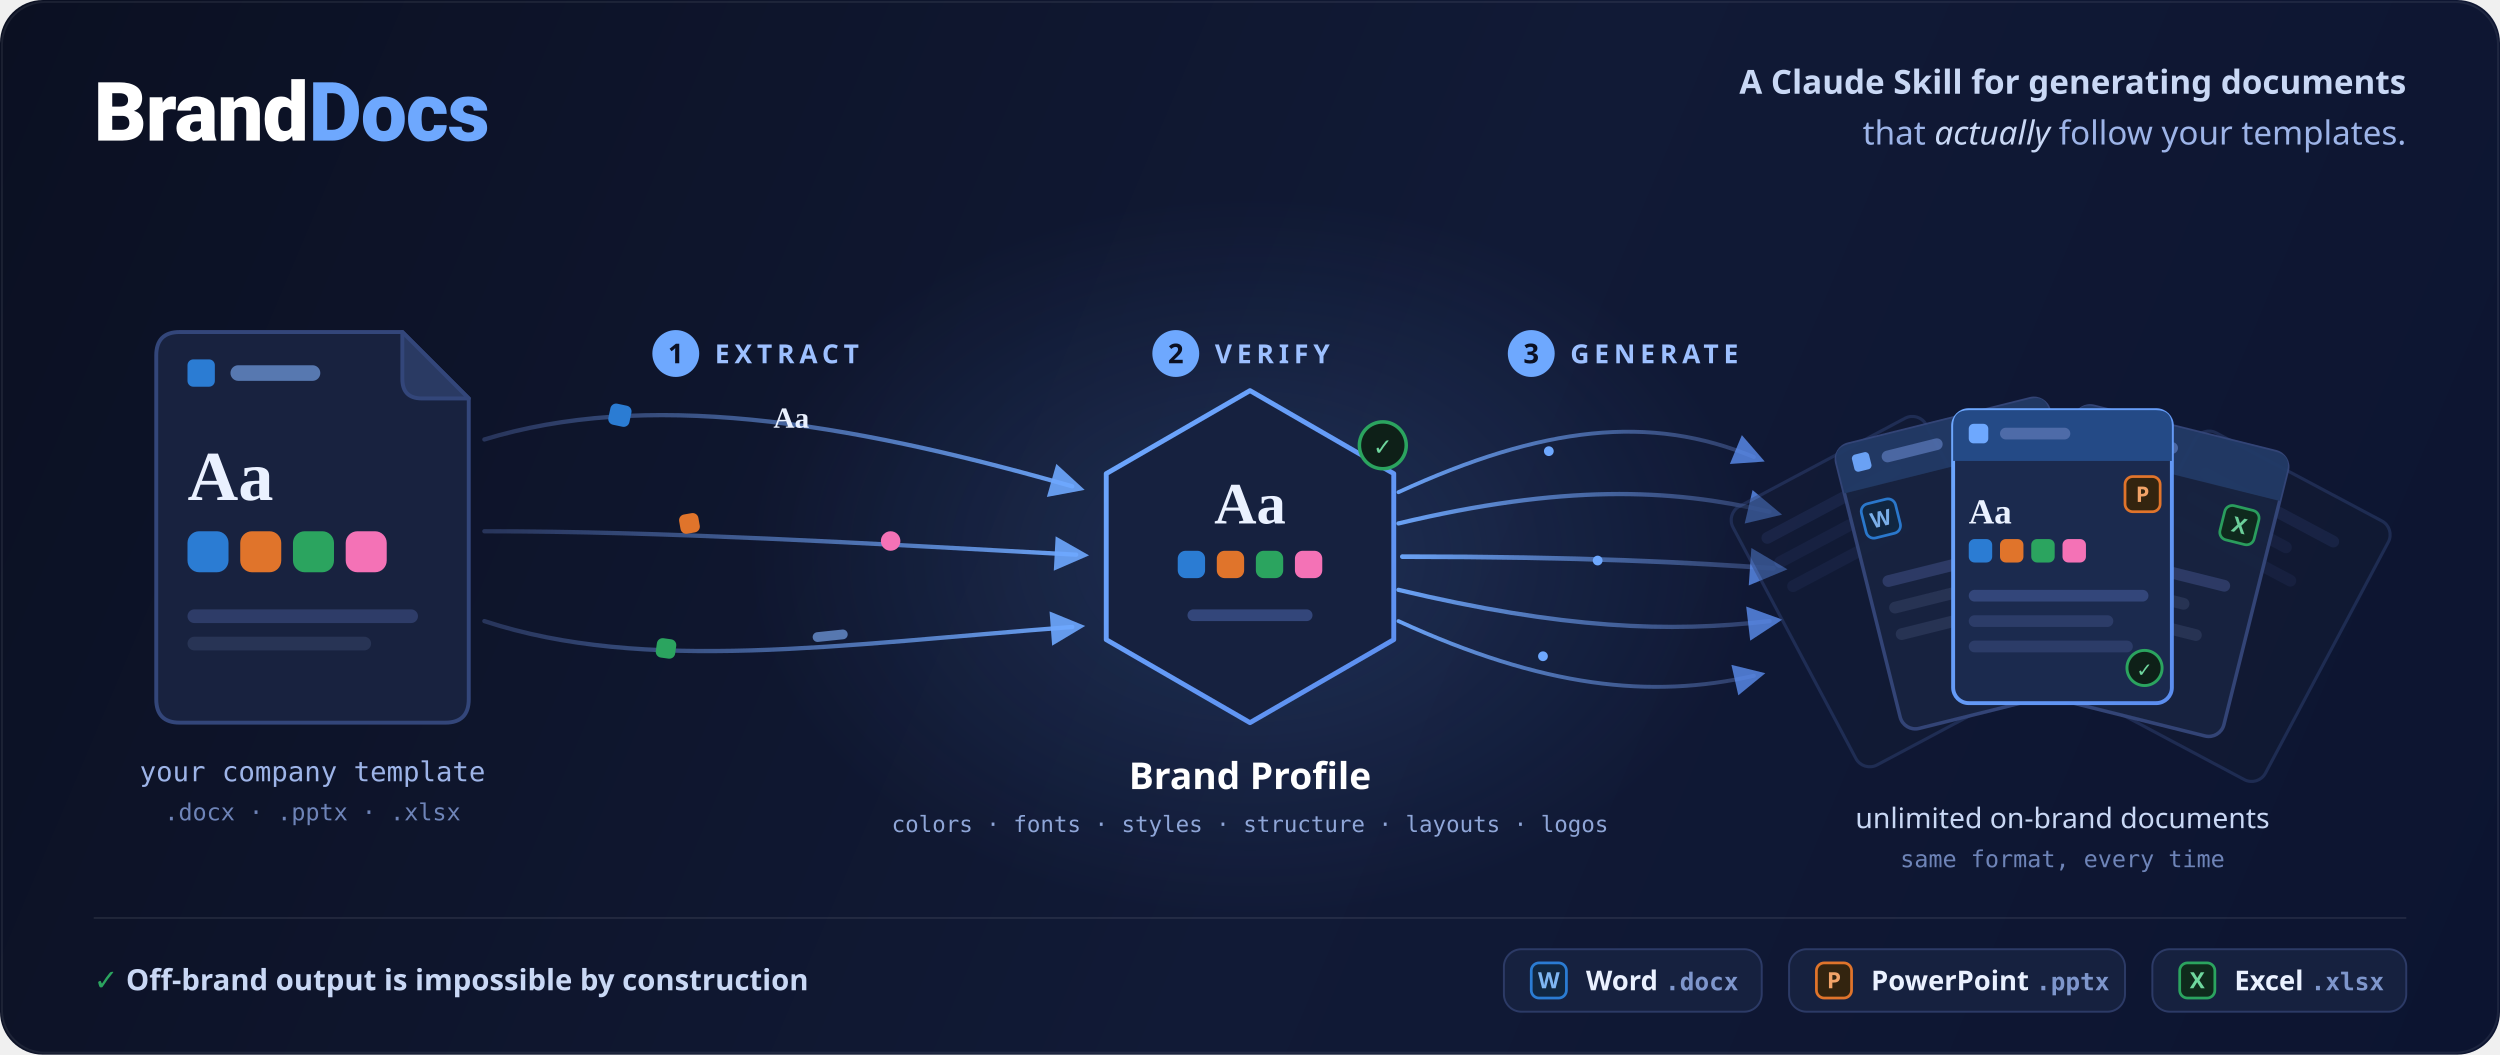
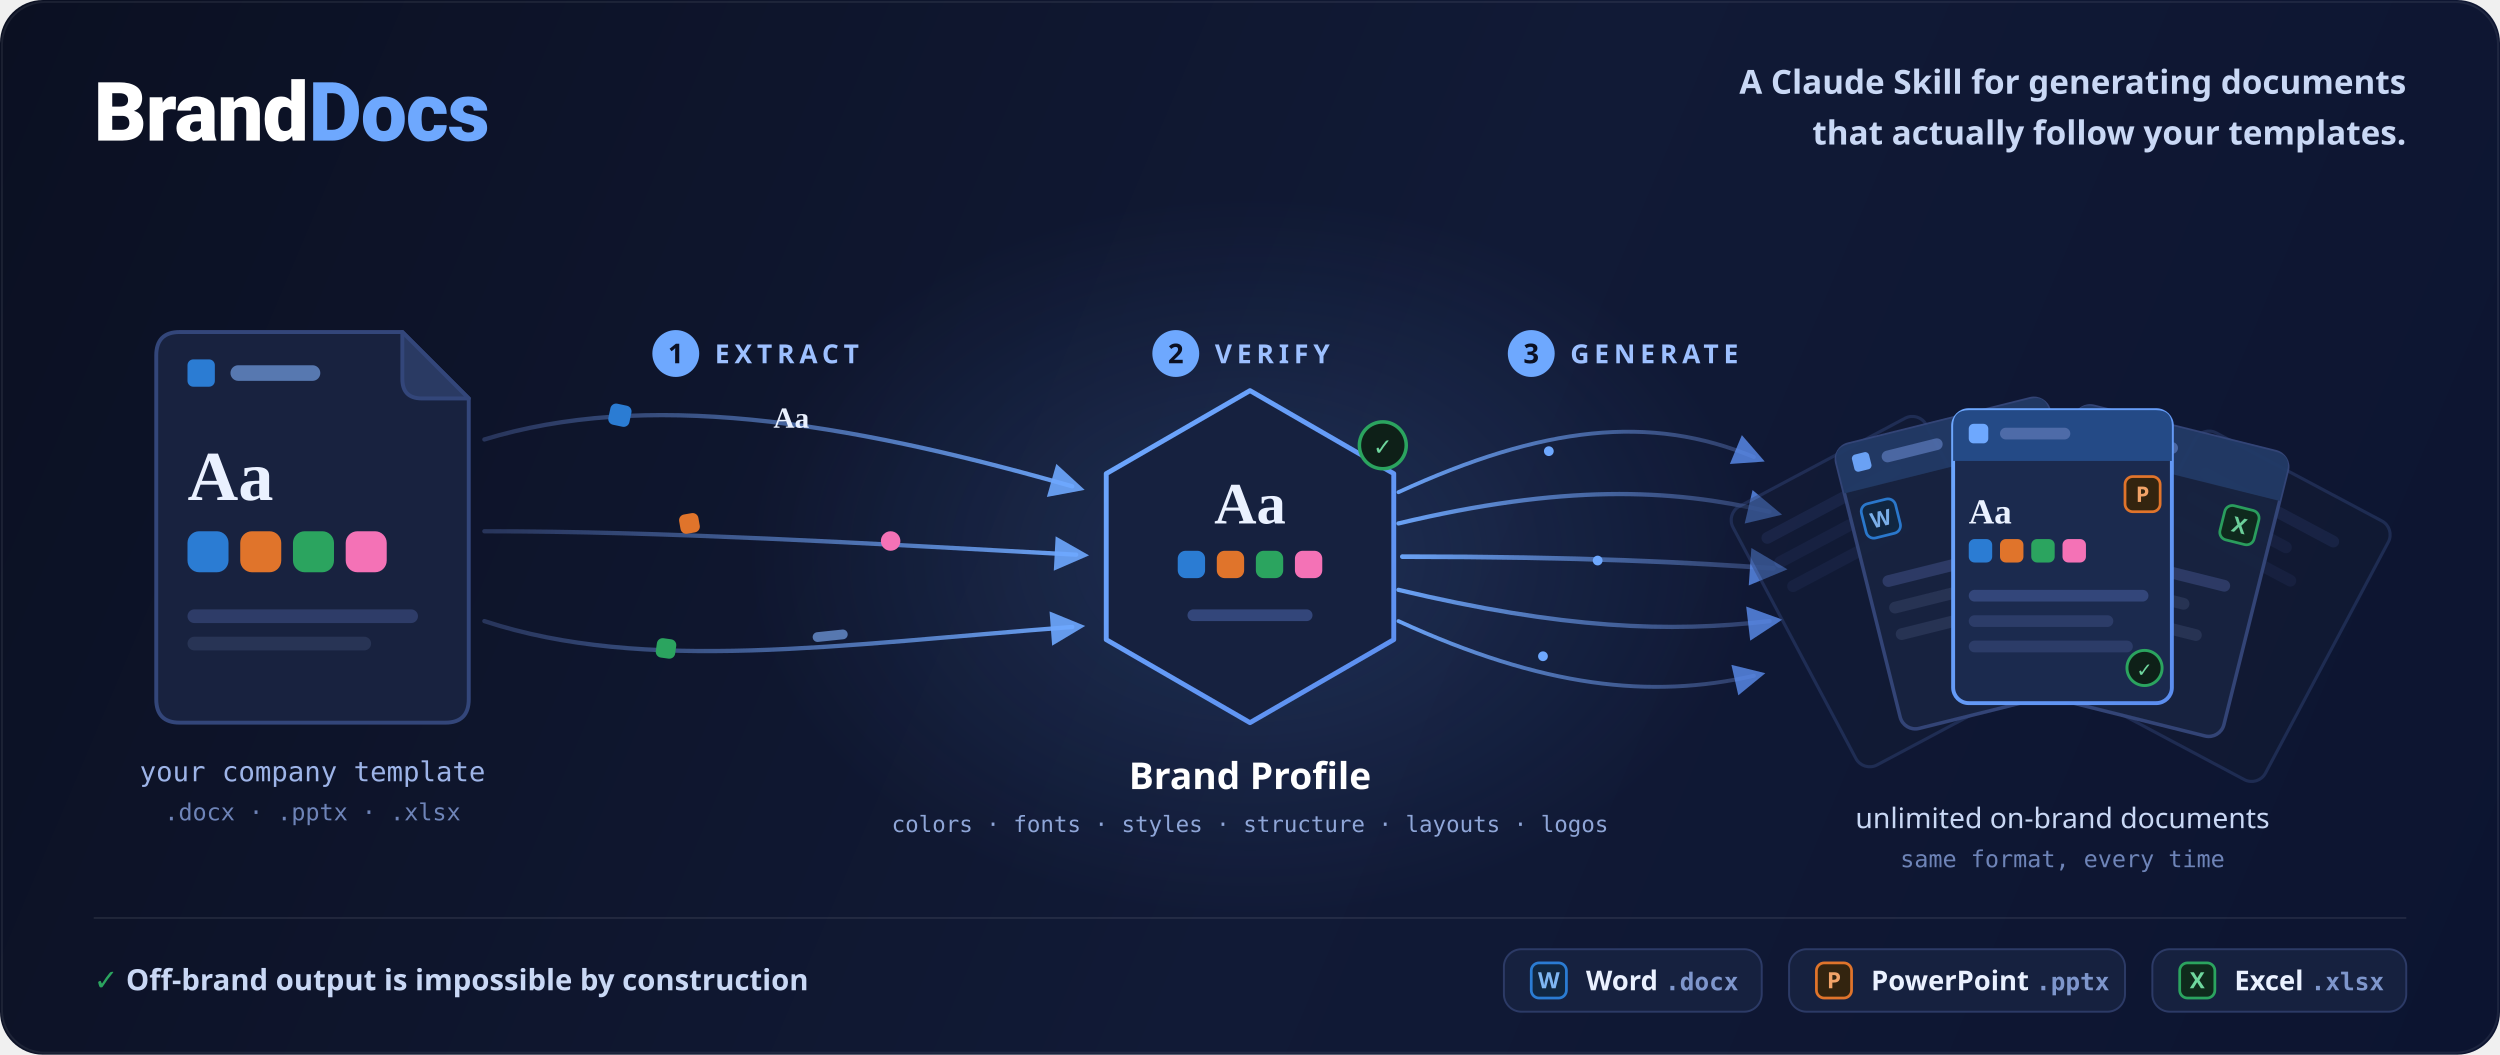
<svg xmlns="http://www.w3.org/2000/svg" width="1280" height="540" viewBox="0 0 1280 540" fill="none" role="img" aria-label="BrandDocs: one company Word, PowerPoint or Excel template is extracted into a verified, reusable Brand Profile, which then generates unlimited on-brand documents of the same format. Off-brand output is impossible by construction.">
  <defs>
    <linearGradient id="bg" x1="0" y1="0" x2="1280" y2="540" gradientUnits="userSpaceOnUse">
      <stop offset="0" stop-color="#0B1022" />
      <stop offset="0.55" stop-color="#111A36" />
      <stop offset="1" stop-color="#0C1430" />
    </linearGradient>
    <linearGradient id="accent" x1="0" y1="0" x2="1" y2="1">
      <stop offset="0" stop-color="#6EA8FE" />
      <stop offset="1" stop-color="#5B8DEF" />
    </linearGradient>
    <linearGradient id="flowL" x1="0" y1="0" x2="1" y2="0">
      <stop offset="0" stop-color="#3D4F82" stop-opacity="0.55" />
      <stop offset="1" stop-color="#6EA8FE" stop-opacity="0.95" />
    </linearGradient>
    <linearGradient id="flowR" x1="0" y1="0" x2="1" y2="0">
      <stop offset="0" stop-color="#6EA8FE" stop-opacity="0.95" />
      <stop offset="1" stop-color="#3D4F82" stop-opacity="0.65" />
    </linearGradient>
    <radialGradient id="glow" cx="0.5" cy="0.5" r="0.5">
      <stop offset="0" stop-color="#6EA8FE" stop-opacity="0.16" />
      <stop offset="1" stop-color="#6EA8FE" stop-opacity="0" />
    </radialGradient>
    <marker id="tipL" markerWidth="8" markerHeight="8" refX="5" refY="4" orient="auto">
      <path d="M0 0 L8 4 L0 8 z" fill="#6EA8FE" fill-opacity="0.9" />
    </marker>
    <marker id="tipR" markerWidth="8" markerHeight="8" refX="5" refY="4" orient="auto">
      <path d="M0 0 L8 4 L0 8 z" fill="#5B8DEF" fill-opacity="0.8" />
    </marker>
  </defs>
  <rect width="1280" height="540" rx="22" fill="url(#bg)" />
  <rect x="1" y="1" width="1278" height="538" rx="22" fill="none" stroke="#FFFFFF" stroke-opacity="0.07" />
  <ellipse cx="640" cy="285" rx="260" ry="185" fill="url(#glow)" />
  <text x="48" y="72" font-family="ui-sans-serif, system-ui, -apple-system, Segoe UI, Roboto, Helvetica, sans-serif" font-size="42" font-weight="800" letter-spacing="-0.5" fill="#FFFFFF">Brand<tspan fill="#6EA8FE">Docs</tspan>
  </text>
  <text x="1232" y="48" text-anchor="end" font-family="ui-sans-serif, system-ui, sans-serif" font-size="17" font-weight="600" fill="#C9D8F5">A Claude Skill for generating documents</text>
-   <text x="1232" y="74" text-anchor="end" font-family="ui-sans-serif, system-ui, sans-serif" font-size="17" font-weight="500" fill="#9DB4E8">that <tspan font-style="italic" fill="#C9D8F5">actually</tspan> follow your templates.</text>
+   <text x="1232" y="74" text-anchor="end" font-family="ui-sans-serif, system-ui, sans-serif" font-size="17" font-weight="600" fill="#C9D8F5">that actually follow your templates.</text>
  <path d="M 92 170 H 206 L 240 204 V 358 Q 240 370 228 370 H 92 Q 80 370 80 358 V 182 Q 80 170 92 170 Z" fill="#18223F" stroke="#33467A" stroke-width="2" />
  <path d="M 206 170 L 240 204 H 216 Q 206 204 206 194 Z" fill="#2A3A63" stroke="#33467A" stroke-width="2" stroke-linejoin="round" />
  <rect x="96" y="184" width="14" height="14" rx="3" fill="#2B7CD3" />
  <rect x="118" y="187" width="46" height="8" rx="4" fill="#5778B0" />
  <text x="96" y="256" font-family="Georgia, 'Times New Roman', serif" font-size="36" font-weight="700" fill="#EAF1FF">Aa</text>
  <rect x="96" y="272" width="21" height="21" rx="6" fill="#2B7CD3" />
  <rect x="123" y="272" width="21" height="21" rx="6" fill="#E0742B" />
  <rect x="150" y="272" width="21" height="21" rx="6" fill="#2BA45F" />
  <rect x="177" y="272" width="21" height="21" rx="6" fill="#F472B6" />
  <rect x="96" y="312" width="118" height="7" rx="3.5" fill="#2E3C68" />
  <rect x="96" y="326" width="94" height="7" rx="3.5" fill="#283455" />
  <text x="160" y="400" text-anchor="middle" font-family="ui-monospace, SFMono-Regular, Menlo, monospace" font-size="14" fill="#9DB4E8">your company template</text>
  <text x="160" y="420" text-anchor="middle" font-family="ui-monospace, SFMono-Regular, Menlo, monospace" font-size="12" fill="#6E84B8">.docx · .pptx · .xlsx</text>
  <circle cx="346" cy="181" r="12" fill="#6EA8FE" />
  <text x="346" y="186" text-anchor="middle" font-family="ui-sans-serif, system-ui, sans-serif" font-size="14" font-weight="800" fill="#0B1022">1</text>
  <text x="366" y="186" font-family="ui-sans-serif, system-ui, sans-serif" font-size="13.5" font-weight="700" letter-spacing="2.5" fill="#9DC0FF">EXTRACT</text>
  <path d="M 248 225 C 330 200, 430 215, 549 249" stroke="url(#flowL)" stroke-width="2.2" stroke-linecap="round" marker-end="url(#tipL)" />
  <path d="M 248 272 C 340 272, 440 278, 551 284" stroke="url(#flowL)" stroke-width="2.2" stroke-linecap="round" marker-end="url(#tipL)" />
  <path d="M 248 318 C 330 345, 430 330, 549 321" stroke="url(#flowL)" stroke-width="2.2" stroke-linecap="round" marker-end="url(#tipL)" />
  <rect x="312" y="207" width="11" height="11" rx="3" fill="#2B7CD3" transform="rotate(12 317 212)" />
  <text x="396" y="219" font-family="Georgia, 'Times New Roman', serif" font-size="15" font-weight="700" fill="#EAF1FF">Aa</text>
  <rect x="348" y="263" width="10" height="10" rx="3" fill="#E0742B" transform="rotate(-10 353 268)" />
  <circle cx="456" cy="277" r="5" fill="#F472B6" />
  <rect x="336" y="327" width="10" height="10" rx="3" fill="#2BA45F" transform="rotate(8 341 332)" />
  <rect x="416" y="323" width="18" height="5" rx="2.5" fill="#5778B0" transform="rotate(-6 425 325)" />
  <path d="M 640 200 L 713.6 242.5 V 327.5 L 640 370 L 566.4 327.5 V 242.5 Z" fill="#16213F" stroke="url(#accent)" stroke-width="2.5" stroke-linejoin="round" />
  <text x="640" y="268" text-anchor="middle" font-family="Georgia, 'Times New Roman', serif" font-size="30" font-weight="700" fill="#EAF1FF">Aa</text>
  <rect x="603" y="282" width="14" height="14" rx="4" fill="#2B7CD3" />
  <rect x="623" y="282" width="14" height="14" rx="4" fill="#E0742B" />
  <rect x="643" y="282" width="14" height="14" rx="4" fill="#2BA45F" />
  <rect x="663" y="282" width="14" height="14" rx="4" fill="#F472B6" />
  <rect x="608" y="312" width="64" height="6" rx="3" fill="#33467A" />
  <circle cx="602" cy="181" r="12" fill="#6EA8FE" />
  <text x="602" y="186" text-anchor="middle" font-family="ui-sans-serif, system-ui, sans-serif" font-size="14" font-weight="800" fill="#0B1022">2</text>
  <text x="622" y="186" font-family="ui-sans-serif, system-ui, sans-serif" font-size="13.5" font-weight="700" letter-spacing="2.5" fill="#9DC0FF">VERIFY</text>
  <circle cx="708" cy="228" r="12" fill="#0E2018" stroke="#2BA45F" stroke-width="1.8" />
  <text x="708" y="233" text-anchor="middle" font-family="ui-sans-serif, system-ui, sans-serif" font-size="12" font-weight="700" fill="#6FD79E">✓</text>
  <text x="640" y="404" text-anchor="middle" font-family="ui-sans-serif, system-ui, sans-serif" font-size="19" font-weight="700" fill="#FFFFFF">Brand Profile</text>
  <text x="640" y="426" text-anchor="middle" font-family="ui-monospace, SFMono-Regular, Menlo, monospace" font-size="11.5" fill="#8FA6D8">colors · fonts · styles · structure · layouts · logos</text>
  <circle cx="784" cy="181" r="12" fill="#6EA8FE" />
  <text x="784" y="186" text-anchor="middle" font-family="ui-sans-serif, system-ui, sans-serif" font-size="14" font-weight="800" fill="#0B1022">3</text>
  <text x="804" y="186" font-family="ui-sans-serif, system-ui, sans-serif" font-size="13.5" font-weight="700" letter-spacing="2.5" fill="#9DC0FF">GENERATE</text>
  <path d="M 716 252 C 790 218, 845 212, 898 234" stroke="url(#flowR)" stroke-width="2" stroke-linecap="round" marker-end="url(#tipR)" />
  <path d="M 716 268 C 800 248, 855 250, 906 262" stroke="url(#flowR)" stroke-width="2.2" stroke-linecap="round" marker-end="url(#tipR)" />
  <path d="M 718 285 C 810 285, 865 288, 908 291" stroke="url(#flowR)" stroke-width="2.4" stroke-linecap="round" marker-end="url(#tipR)" />
  <path d="M 716 302 C 800 322, 855 324, 906 318" stroke="url(#flowR)" stroke-width="2.2" stroke-linecap="round" marker-end="url(#tipR)" />
  <path d="M 716 318 C 790 352, 845 358, 898 346" stroke="url(#flowR)" stroke-width="2" stroke-linecap="round" marker-end="url(#tipR)" />
  <circle cx="793" cy="231" r="2.5" fill="#6EA8FE" />
  <circle cx="818" cy="287" r="2.5" fill="#6EA8FE" />
  <circle cx="790" cy="336" r="2.5" fill="#6EA8FE" />
  <g transform="rotate(-28 1048 470)" opacity="0.45">
    <rect x="1000" y="210" width="112" height="150" rx="8" fill="#131D36" stroke="#33467A" stroke-width="1.6" />
    <rect x="1010" y="228" width="80" height="6" rx="3" fill="#26345C" />
    <rect x="1010" y="242" width="60" height="6" rx="3" fill="#212d50" />
    <rect x="1010" y="256" width="70" height="6" rx="3" fill="#212d50" />
  </g>
  <g transform="rotate(28 1048 470)" opacity="0.45">
    <rect x="1000" y="210" width="112" height="150" rx="8" fill="#131D36" stroke="#33467A" stroke-width="1.6" />
    <rect x="1010" y="228" width="80" height="6" rx="3" fill="#26345C" />
    <rect x="1010" y="242" width="60" height="6" rx="3" fill="#212d50" />
    <rect x="1010" y="256" width="70" height="6" rx="3" fill="#212d50" />
  </g>
  <g transform="rotate(-14 1048 470)" opacity="0.95">
    <rect x="1000" y="210" width="112" height="150" rx="8" fill="#172340" stroke="#34467A" stroke-width="1.8" />
    <path d="M 1008 210 H 1104 Q 1112 210 1112 218 V 234 H 1000 V 218 Q 1000 210 1008 210 Z" fill="#223A66" />
    <rect x="1008" y="216" width="9" height="9" rx="2" fill="#6EA8FE" />
    <rect x="1023" y="218" width="32" height="6" rx="3" fill="#4E6BA8" />
    <rect x="1006" y="242" width="18" height="18" rx="4" fill="#102742" stroke="#2B7CD3" stroke-width="1.4" />
    <text x="1015" y="255" text-anchor="middle" font-family="ui-sans-serif, system-ui, sans-serif" font-size="11" font-weight="800" fill="#7FB6F2">W</text>
    <rect x="1008" y="280" width="90" height="6" rx="3" fill="#2E3C68" />
    <rect x="1008" y="294" width="72" height="6" rx="3" fill="#283455" />
    <rect x="1008" y="308" width="82" height="6" rx="3" fill="#283455" />
  </g>
  <g transform="rotate(14 1048 470)" opacity="0.95">
    <rect x="1000" y="210" width="112" height="150" rx="8" fill="#172340" stroke="#34467A" stroke-width="1.8" />
    <path d="M 1008 210 H 1104 Q 1112 210 1112 218 V 234 H 1000 V 218 Q 1000 210 1008 210 Z" fill="#223A66" />
    <rect x="1008" y="216" width="9" height="9" rx="2" fill="#6EA8FE" />
    <rect x="1023" y="218" width="32" height="6" rx="3" fill="#4E6BA8" />
    <rect x="1086" y="242" width="18" height="18" rx="4" fill="#0F2A1C" stroke="#2BA45F" stroke-width="1.4" />
    <text x="1095" y="255" text-anchor="middle" font-family="ui-sans-serif, system-ui, sans-serif" font-size="11" font-weight="800" fill="#6FD79E">X</text>
    <rect x="1008" y="280" width="90" height="6" rx="3" fill="#2E3C68" />
    <rect x="1008" y="294" width="72" height="6" rx="3" fill="#283455" />
    <rect x="1008" y="308" width="82" height="6" rx="3" fill="#283455" />
  </g>
  <g>
    <rect x="1000" y="210" width="112" height="150" rx="8" fill="#1B2A4E" stroke="url(#accent)" stroke-width="2" />
    <path d="M 1008 210 H 1104 Q 1112 210 1112 218 V 236 H 1000 V 218 Q 1000 210 1008 210 Z" fill="#244A86" />
    <rect x="1008" y="217" width="10" height="10" rx="2.5" fill="#6EA8FE" />
    <rect x="1024" y="219" width="36" height="6" rx="3" fill="#4E6BA8" />
    <rect x="1088" y="244" width="18" height="18" rx="4" fill="#33240F" stroke="#E0742B" stroke-width="1.4" />
    <text x="1097" y="257" text-anchor="middle" font-family="ui-sans-serif, system-ui, sans-serif" font-size="11" font-weight="800" fill="#F2A368">P</text>
    <text x="1008" y="268" font-family="Georgia, 'Times New Roman', serif" font-size="18" font-weight="700" fill="#EAF1FF">Aa</text>
    <rect x="1008" y="276" width="12" height="12" rx="3" fill="#2B7CD3" />
    <rect x="1024" y="276" width="12" height="12" rx="3" fill="#E0742B" />
    <rect x="1040" y="276" width="12" height="12" rx="3" fill="#2BA45F" />
    <rect x="1056" y="276" width="12" height="12" rx="3" fill="#F472B6" />
    <rect x="1008" y="302" width="92" height="6" rx="3" fill="#33467A" />
    <rect x="1008" y="315" width="74" height="6" rx="3" fill="#2C3C68" />
    <rect x="1008" y="328" width="84" height="6" rx="3" fill="#2C3C68" />
    <circle cx="1098" cy="342" r="9" fill="#0E2018" stroke="#2BA45F" stroke-width="1.5" />
    <text x="1098" y="346.5" text-anchor="middle" font-family="ui-sans-serif, system-ui, sans-serif" font-size="10" font-weight="700" fill="#6FD79E">✓</text>
  </g>
  <text x="1056" y="424" text-anchor="middle" font-family="ui-sans-serif, system-ui, sans-serif" font-size="14.5" font-weight="500" fill="#C9D8F5">unlimited on-brand documents</text>
  <text x="1056" y="444" text-anchor="middle" font-family="ui-monospace, SFMono-Regular, Menlo, monospace" font-size="12" fill="#6E84B8">same format, every time</text>
  <line x1="48" y1="470" x2="1232" y2="470" stroke="#FFFFFF" stroke-opacity="0.08" />
  <text x="48" y="507" font-family="ui-sans-serif, system-ui, sans-serif" font-size="15" font-weight="600" fill="#C9D8F5">
    <tspan fill="#2BA45F">✓</tspan> Off-brand output is impossible by construction</text>
  <g font-family="ui-sans-serif, system-ui, sans-serif">
    <rect x="770" y="486" width="132" height="32" rx="9" fill="#16213F" stroke="#2C3A66" />
    <rect x="784" y="493" width="18" height="18" rx="4" fill="#102742" stroke="#2B7CD3" stroke-width="1.4" />
    <text x="793" y="506" text-anchor="middle" font-size="11.5" font-weight="800" fill="#7FB6F2">W</text>
    <text x="812" y="507" font-size="14" fill="#EAF1FF" font-weight="600">Word <tspan fill="#7E96CC" font-family="ui-monospace, Menlo, monospace" font-size="12.5">.docx</tspan>
    </text>
    <rect x="916" y="486" width="172" height="32" rx="9" fill="#16213F" stroke="#2C3A66" />
    <rect x="930" y="493" width="18" height="18" rx="4" fill="#33240F" stroke="#E0742B" stroke-width="1.4" />
    <text x="939" y="506" text-anchor="middle" font-size="11.5" font-weight="800" fill="#F2A368">P</text>
    <text x="958" y="507" font-size="14" fill="#EAF1FF" font-weight="600">PowerPoint <tspan fill="#7E96CC" font-family="ui-monospace, Menlo, monospace" font-size="12.5">.pptx</tspan>
    </text>
    <rect x="1102" y="486" width="130" height="32" rx="9" fill="#16213F" stroke="#2C3A66" />
    <rect x="1116" y="493" width="18" height="18" rx="4" fill="#0F2A1C" stroke="#2BA45F" stroke-width="1.4" />
    <text x="1125" y="506" text-anchor="middle" font-size="11.5" font-weight="800" fill="#6FD79E">X</text>
    <text x="1144" y="507" font-size="14" fill="#EAF1FF" font-weight="600">Excel <tspan fill="#7E96CC" font-family="ui-monospace, Menlo, monospace" font-size="12.5">.xlsx</tspan>
    </text>
  </g>
</svg>
